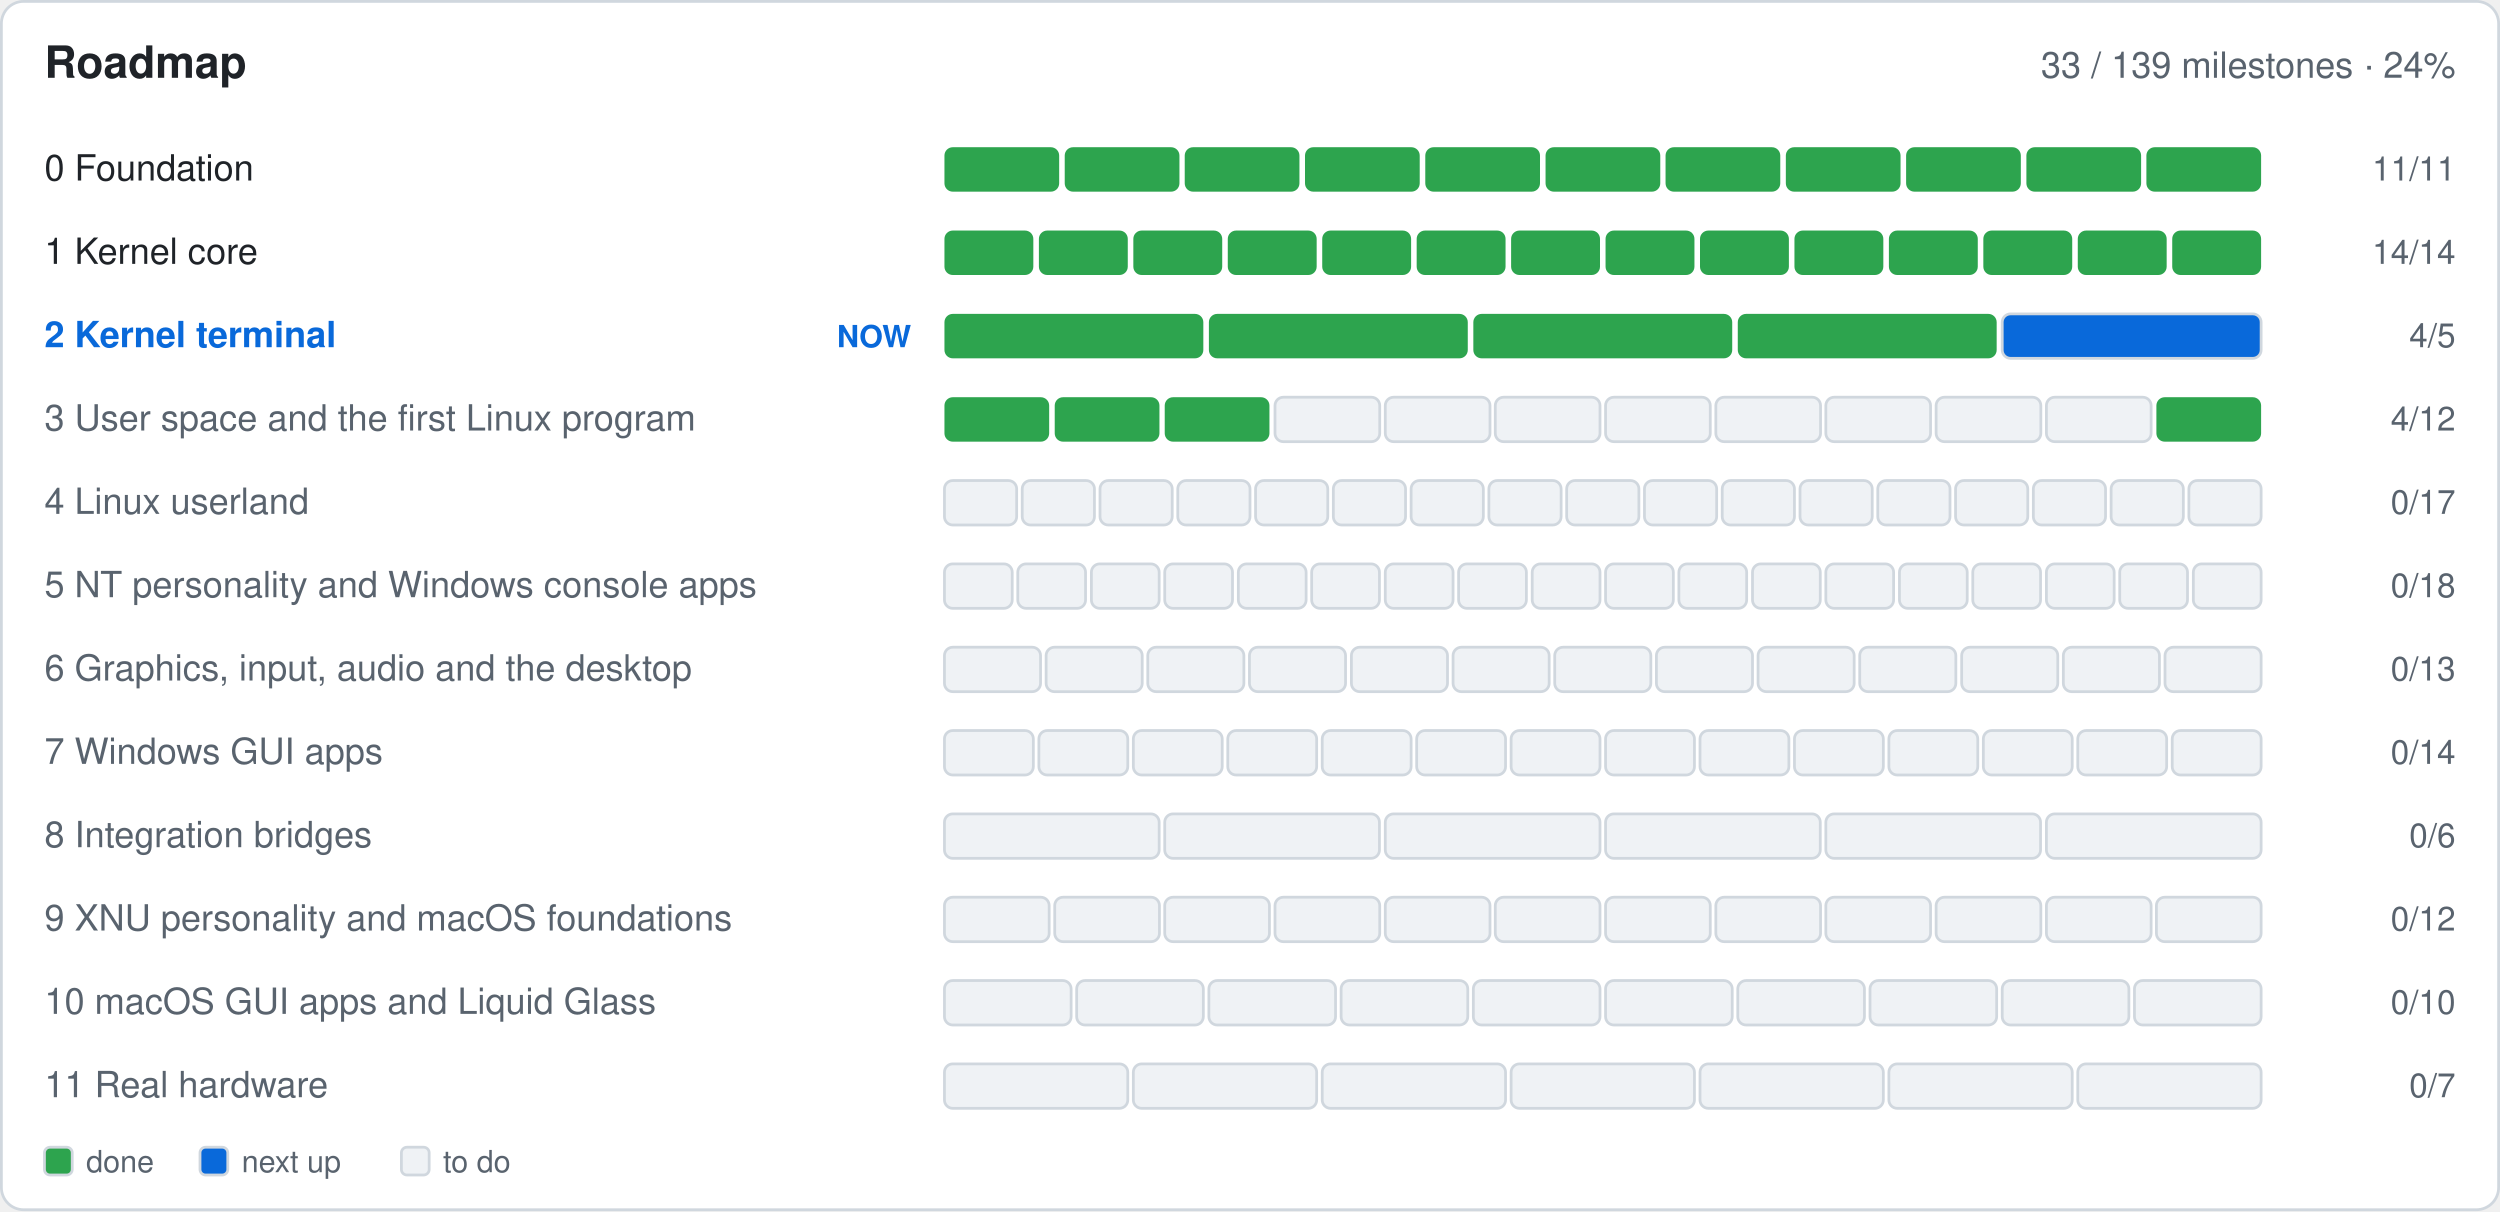
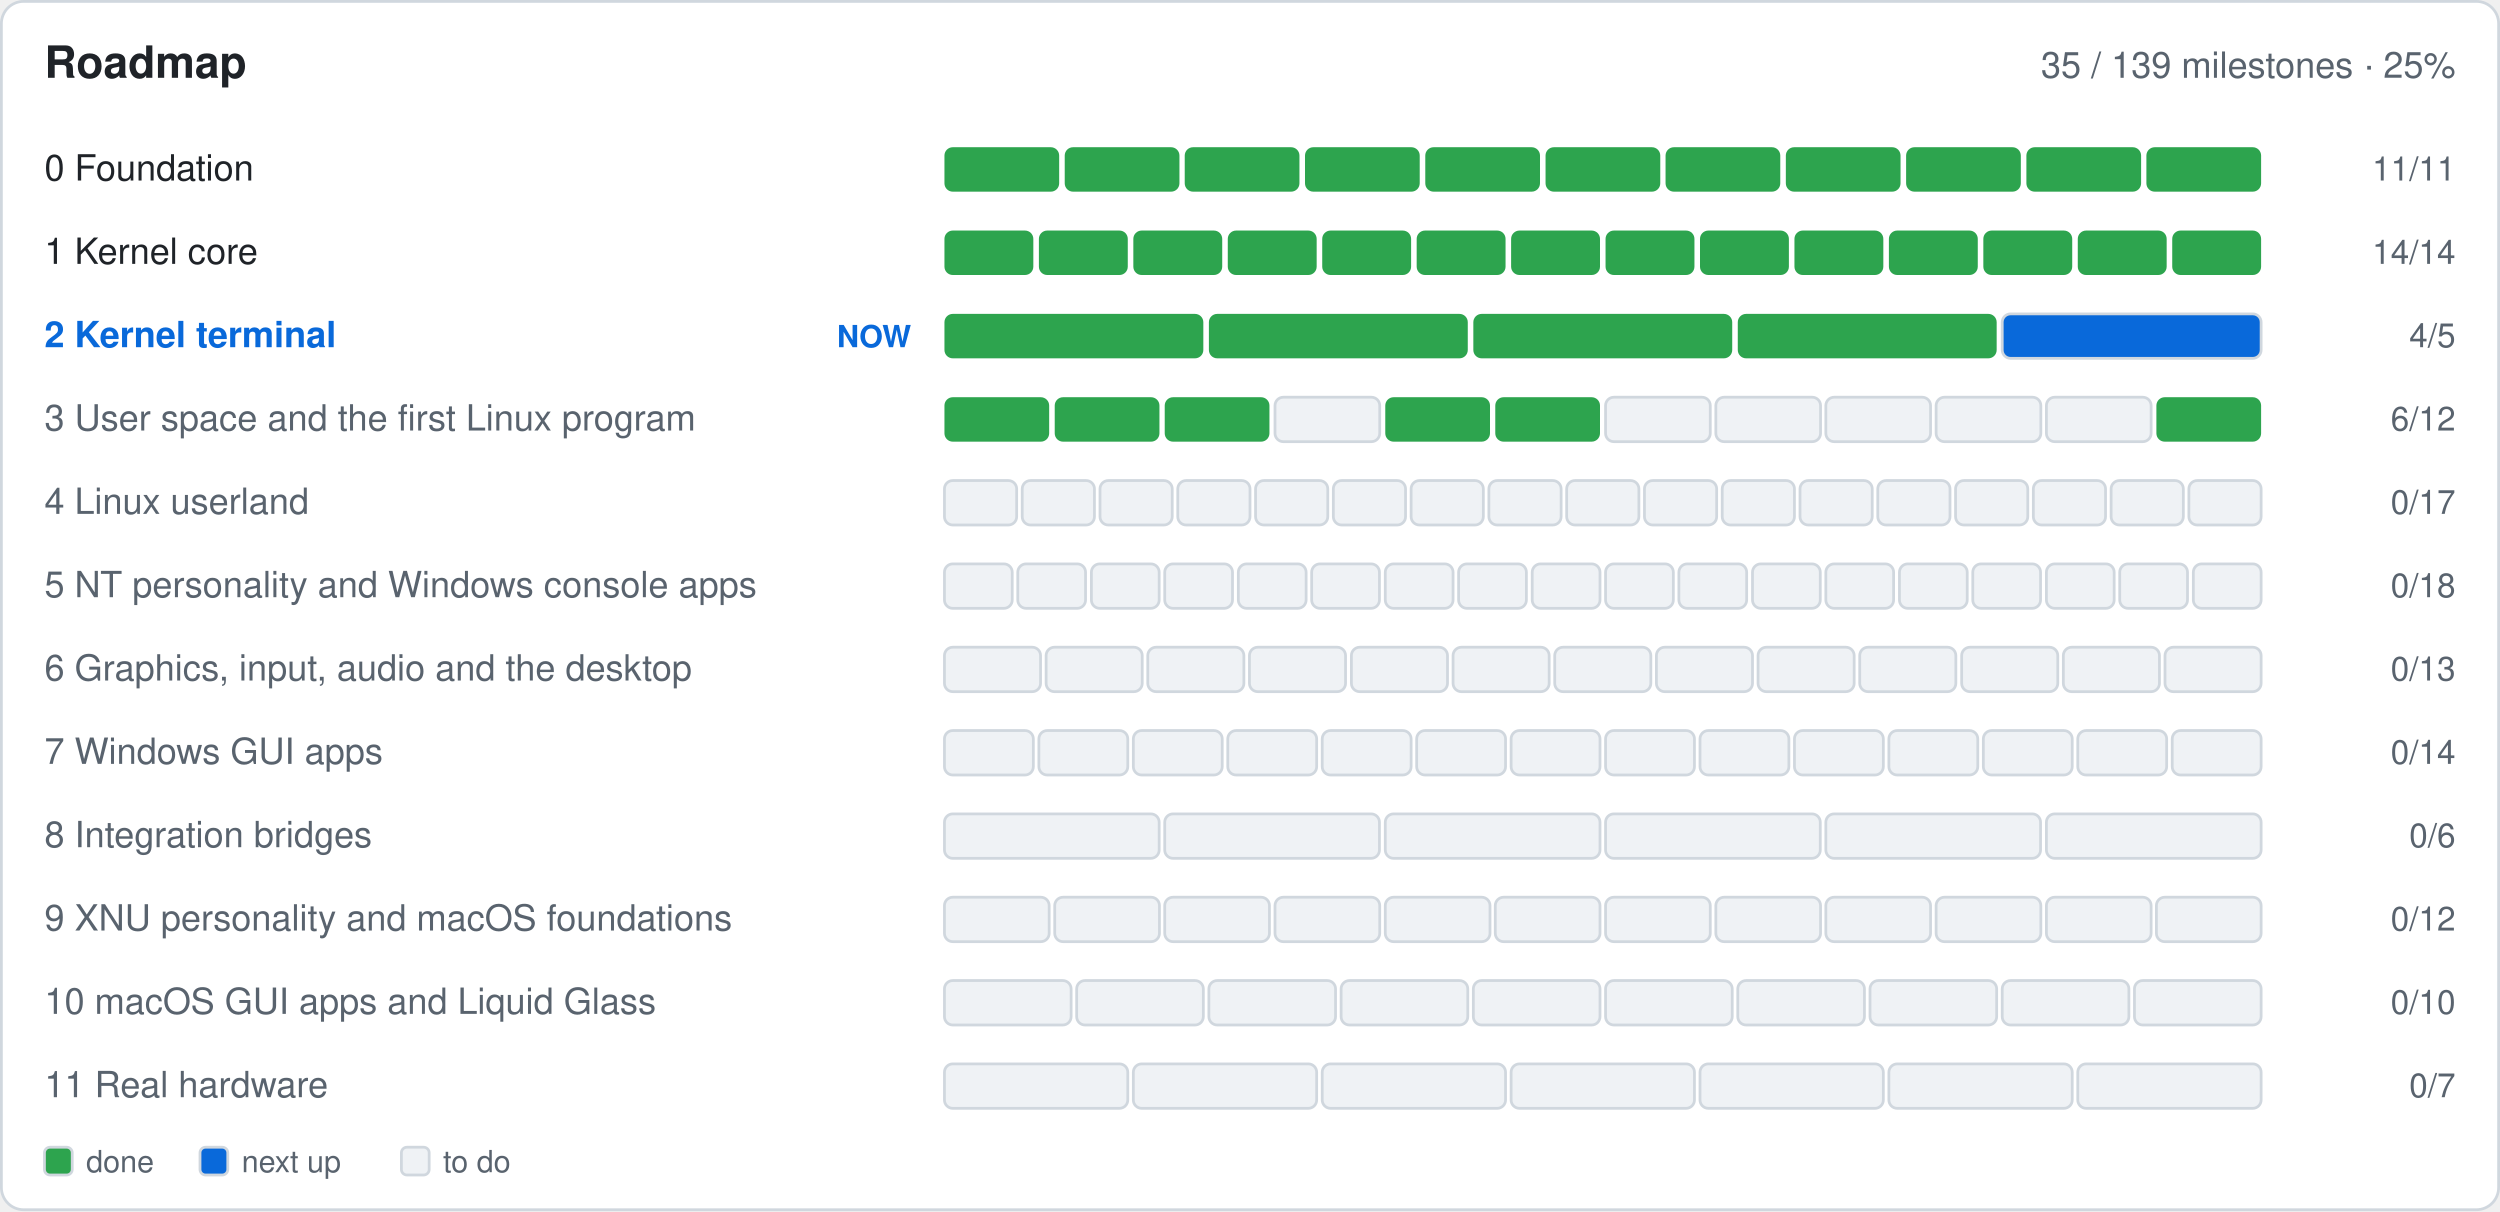
- <svg xmlns="http://www.w3.org/2000/svg" width="900" height="436" viewBox="0 0 900 436" role="img" aria-label="Roadmap: 33 of 139 milestones done">
+ <svg xmlns="http://www.w3.org/2000/svg" width="900" height="436" viewBox="0 0 900 436" role="img" aria-label="Roadmap: 35 of 139 milestones done">
  <rect x="0.5" y="0.5" width="899.0" height="435.0" fill="#ffffff" rx="8" stroke="#d0d7de" />
  <text x="16.0" y="28.0" font-family="-apple-system,BlinkMacSystemFont,'Segoe UI',Helvetica,Arial,sans-serif" font-size="16" font-weight="600" fill="#1f2328" text-anchor="start">Roadmap</text>
-   <text x="884.0" y="28.0" font-family="-apple-system,BlinkMacSystemFont,'Segoe UI',Helvetica,Arial,sans-serif" font-size="13" font-weight="400" fill="#59636e" text-anchor="end">33 / 139 milestones · 24%</text>
+   <text x="884.0" y="28.0" font-family="-apple-system,BlinkMacSystemFont,'Segoe UI',Helvetica,Arial,sans-serif" font-size="13" font-weight="400" fill="#59636e" text-anchor="end">35 / 139 milestones · 25%</text>
  <text x="16.0" y="65.0" font-family="-apple-system,BlinkMacSystemFont,'Segoe UI',Helvetica,Arial,sans-serif" font-size="13" font-weight="400" fill="#1f2328" text-anchor="start"> 0  Foundation</text>
  <g>
    <rect x="340.0" y="53.0" width="41.3" height="16.0" fill="#2da44e" rx="3" />
  </g>
  <g>
    <rect x="383.3" y="53.0" width="41.3" height="16.0" fill="#2da44e" rx="3" />
  </g>
  <g>
    <rect x="426.5" y="53.0" width="41.3" height="16.0" fill="#2da44e" rx="3" />
  </g>
  <g>
    <rect x="469.8" y="53.0" width="41.3" height="16.0" fill="#2da44e" rx="3" />
  </g>
  <g>
    <rect x="513.1" y="53.0" width="41.3" height="16.0" fill="#2da44e" rx="3" />
  </g>
  <g>
    <rect x="556.4" y="53.0" width="41.3" height="16.0" fill="#2da44e" rx="3" />
  </g>
  <g>
    <rect x="599.6" y="53.0" width="41.3" height="16.0" fill="#2da44e" rx="3" />
  </g>
  <g>
    <rect x="642.9" y="53.0" width="41.3" height="16.0" fill="#2da44e" rx="3" />
  </g>
  <g>
    <rect x="686.2" y="53.0" width="41.3" height="16.0" fill="#2da44e" rx="3" />
  </g>
  <g>
    <rect x="729.5" y="53.0" width="41.3" height="16.0" fill="#2da44e" rx="3" />
  </g>
  <g>
    <rect x="772.7" y="53.0" width="41.3" height="16.0" fill="#2da44e" rx="3" />
  </g>
  <text x="884.0" y="65.0" font-family="-apple-system,BlinkMacSystemFont,'Segoe UI',Helvetica,Arial,sans-serif" font-size="12" font-weight="400" fill="#59636e" text-anchor="end">11/11</text>
  <text x="16.0" y="95.0" font-family="-apple-system,BlinkMacSystemFont,'Segoe UI',Helvetica,Arial,sans-serif" font-size="13" font-weight="400" fill="#1f2328" text-anchor="start"> 1  Kernel core</text>
  <g>
    <rect x="340.0" y="83.0" width="32.0" height="16.0" fill="#2da44e" rx="3" />
  </g>
  <g>
    <rect x="374.0" y="83.0" width="32.0" height="16.0" fill="#2da44e" rx="3" />
  </g>
  <g>
    <rect x="408.0" y="83.0" width="32.0" height="16.0" fill="#2da44e" rx="3" />
  </g>
  <g>
    <rect x="442.0" y="83.0" width="32.0" height="16.0" fill="#2da44e" rx="3" />
  </g>
  <g>
    <rect x="476.0" y="83.0" width="32.0" height="16.0" fill="#2da44e" rx="3" />
  </g>
  <g>
    <rect x="510.0" y="83.0" width="32.0" height="16.0" fill="#2da44e" rx="3" />
  </g>
  <g>
    <rect x="544.0" y="83.0" width="32.0" height="16.0" fill="#2da44e" rx="3" />
  </g>
  <g>
    <rect x="578.0" y="83.0" width="32.0" height="16.0" fill="#2da44e" rx="3" />
  </g>
  <g>
    <rect x="612.0" y="83.0" width="32.0" height="16.0" fill="#2da44e" rx="3" />
  </g>
  <g>
    <rect x="646.0" y="83.0" width="32.0" height="16.0" fill="#2da44e" rx="3" />
  </g>
  <g>
    <rect x="680.0" y="83.0" width="32.0" height="16.0" fill="#2da44e" rx="3" />
  </g>
  <g>
    <rect x="714.0" y="83.0" width="32.0" height="16.0" fill="#2da44e" rx="3" />
  </g>
  <g>
    <rect x="748.0" y="83.0" width="32.0" height="16.0" fill="#2da44e" rx="3" />
  </g>
  <g>
    <rect x="782.0" y="83.0" width="32.0" height="16.0" fill="#2da44e" rx="3" />
  </g>
  <text x="884.0" y="95.0" font-family="-apple-system,BlinkMacSystemFont,'Segoe UI',Helvetica,Arial,sans-serif" font-size="12" font-weight="400" fill="#59636e" text-anchor="end">14/14</text>
  <text x="16.0" y="125.0" font-family="-apple-system,BlinkMacSystemFont,'Segoe UI',Helvetica,Arial,sans-serif" font-size="13" font-weight="600" fill="#0969da" text-anchor="start"> 2  Kernel terminal</text>
  <text x="328.0" y="125.0" font-family="-apple-system,BlinkMacSystemFont,'Segoe UI',Helvetica,Arial,sans-serif" font-size="11" font-weight="600" fill="#0969da" text-anchor="end">NOW</text>
  <g>
    <rect x="340.0" y="113.0" width="93.2" height="16.0" fill="#2da44e" rx="3" />
  </g>
  <g>
    <rect x="435.2" y="113.0" width="93.2" height="16.0" fill="#2da44e" rx="3" />
  </g>
  <g>
    <rect x="530.4" y="113.0" width="93.2" height="16.0" fill="#2da44e" rx="3" />
  </g>
  <g>
    <rect x="625.6" y="113.0" width="93.2" height="16.0" fill="#2da44e" rx="3" />
  </g>
  <g>
    <rect x="720.8" y="113.0" width="93.2" height="16.0" fill="#0969da" rx="3" stroke="#d0d7de" />
  </g>
  <text x="884.0" y="125.0" font-family="-apple-system,BlinkMacSystemFont,'Segoe UI',Helvetica,Arial,sans-serif" font-size="12" font-weight="400" fill="#59636e" text-anchor="end">4/5</text>
  <text x="16.0" y="155.0" font-family="-apple-system,BlinkMacSystemFont,'Segoe UI',Helvetica,Arial,sans-serif" font-size="13" font-weight="400" fill="#59636e" text-anchor="start"> 3  User space and the first Linux program</text>
  <g>
    <rect x="340.0" y="143.0" width="37.7" height="16.0" fill="#2da44e" rx="3" />
  </g>
  <g>
    <rect x="379.7" y="143.0" width="37.7" height="16.0" fill="#2da44e" rx="3" />
  </g>
  <g>
    <rect x="419.3" y="143.0" width="37.7" height="16.0" fill="#2da44e" rx="3" />
  </g>
  <g>
    <rect x="459.0" y="143.0" width="37.7" height="16.0" fill="#eff2f5" rx="3" stroke="#d0d7de" />
  </g>
  <g>
-     <rect x="498.7" y="143.0" width="37.7" height="16.0" fill="#eff2f5" rx="3" stroke="#d0d7de" />
-   </g>
-   <g>
-     <rect x="538.3" y="143.0" width="37.7" height="16.0" fill="#eff2f5" rx="3" stroke="#d0d7de" />
+     <rect x="498.7" y="143.0" width="37.7" height="16.0" fill="#2da44e" rx="3" />
+   </g>
+   <g>
+     <rect x="538.3" y="143.0" width="37.7" height="16.0" fill="#2da44e" rx="3" />
  </g>
  <g>
    <rect x="578.0" y="143.0" width="37.7" height="16.0" fill="#eff2f5" rx="3" stroke="#d0d7de" />
  </g>
  <g>
    <rect x="617.7" y="143.0" width="37.7" height="16.0" fill="#eff2f5" rx="3" stroke="#d0d7de" />
  </g>
  <g>
    <rect x="657.3" y="143.0" width="37.7" height="16.0" fill="#eff2f5" rx="3" stroke="#d0d7de" />
  </g>
  <g>
    <rect x="697.0" y="143.0" width="37.7" height="16.0" fill="#eff2f5" rx="3" stroke="#d0d7de" />
  </g>
  <g>
    <rect x="736.7" y="143.0" width="37.7" height="16.0" fill="#eff2f5" rx="3" stroke="#d0d7de" />
  </g>
  <g>
    <rect x="776.3" y="143.0" width="37.7" height="16.0" fill="#2da44e" rx="3" />
  </g>
-   <text x="884.0" y="155.0" font-family="-apple-system,BlinkMacSystemFont,'Segoe UI',Helvetica,Arial,sans-serif" font-size="12" font-weight="400" fill="#59636e" text-anchor="end">4/12</text>
+   <text x="884.0" y="155.0" font-family="-apple-system,BlinkMacSystemFont,'Segoe UI',Helvetica,Arial,sans-serif" font-size="12" font-weight="400" fill="#59636e" text-anchor="end">6/12</text>
  <text x="16.0" y="185.0" font-family="-apple-system,BlinkMacSystemFont,'Segoe UI',Helvetica,Arial,sans-serif" font-size="13" font-weight="400" fill="#59636e" text-anchor="start"> 4  Linux userland</text>
  <g>
    <rect x="340.0" y="173.0" width="26.0" height="16.0" fill="#eff2f5" rx="3" stroke="#d0d7de" />
  </g>
  <g>
    <rect x="368.0" y="173.0" width="26.0" height="16.0" fill="#eff2f5" rx="3" stroke="#d0d7de" />
  </g>
  <g>
    <rect x="396.0" y="173.0" width="26.0" height="16.0" fill="#eff2f5" rx="3" stroke="#d0d7de" />
  </g>
  <g>
    <rect x="424.0" y="173.0" width="26.0" height="16.0" fill="#eff2f5" rx="3" stroke="#d0d7de" />
  </g>
  <g>
    <rect x="452.0" y="173.0" width="26.0" height="16.0" fill="#eff2f5" rx="3" stroke="#d0d7de" />
  </g>
  <g>
    <rect x="480.0" y="173.0" width="26.0" height="16.0" fill="#eff2f5" rx="3" stroke="#d0d7de" />
  </g>
  <g>
    <rect x="508.0" y="173.0" width="26.0" height="16.0" fill="#eff2f5" rx="3" stroke="#d0d7de" />
  </g>
  <g>
    <rect x="536.0" y="173.0" width="26.0" height="16.0" fill="#eff2f5" rx="3" stroke="#d0d7de" />
  </g>
  <g>
    <rect x="564.0" y="173.0" width="26.0" height="16.0" fill="#eff2f5" rx="3" stroke="#d0d7de" />
  </g>
  <g>
    <rect x="592.0" y="173.0" width="26.0" height="16.0" fill="#eff2f5" rx="3" stroke="#d0d7de" />
  </g>
  <g>
    <rect x="620.0" y="173.0" width="26.0" height="16.0" fill="#eff2f5" rx="3" stroke="#d0d7de" />
  </g>
  <g>
    <rect x="648.0" y="173.0" width="26.0" height="16.0" fill="#eff2f5" rx="3" stroke="#d0d7de" />
  </g>
  <g>
    <rect x="676.0" y="173.0" width="26.0" height="16.0" fill="#eff2f5" rx="3" stroke="#d0d7de" />
  </g>
  <g>
    <rect x="704.0" y="173.0" width="26.0" height="16.0" fill="#eff2f5" rx="3" stroke="#d0d7de" />
  </g>
  <g>
    <rect x="732.0" y="173.0" width="26.0" height="16.0" fill="#eff2f5" rx="3" stroke="#d0d7de" />
  </g>
  <g>
    <rect x="760.0" y="173.0" width="26.0" height="16.0" fill="#eff2f5" rx="3" stroke="#d0d7de" />
  </g>
  <g>
    <rect x="788.0" y="173.0" width="26.0" height="16.0" fill="#eff2f5" rx="3" stroke="#d0d7de" />
  </g>
  <text x="884.0" y="185.0" font-family="-apple-system,BlinkMacSystemFont,'Segoe UI',Helvetica,Arial,sans-serif" font-size="12" font-weight="400" fill="#59636e" text-anchor="end">0/17</text>
  <text x="16.0" y="215.0" font-family="-apple-system,BlinkMacSystemFont,'Segoe UI',Helvetica,Arial,sans-serif" font-size="13" font-weight="400" fill="#59636e" text-anchor="start"> 5  NT personality and Windows console apps</text>
  <g>
    <rect x="340.0" y="203.0" width="24.4" height="16.0" fill="#eff2f5" rx="3" stroke="#d0d7de" />
  </g>
  <g>
    <rect x="366.4" y="203.0" width="24.4" height="16.0" fill="#eff2f5" rx="3" stroke="#d0d7de" />
  </g>
  <g>
    <rect x="392.9" y="203.0" width="24.4" height="16.0" fill="#eff2f5" rx="3" stroke="#d0d7de" />
  </g>
  <g>
    <rect x="419.3" y="203.0" width="24.4" height="16.0" fill="#eff2f5" rx="3" stroke="#d0d7de" />
  </g>
  <g>
    <rect x="445.8" y="203.0" width="24.4" height="16.0" fill="#eff2f5" rx="3" stroke="#d0d7de" />
  </g>
  <g>
    <rect x="472.2" y="203.0" width="24.4" height="16.0" fill="#eff2f5" rx="3" stroke="#d0d7de" />
  </g>
  <g>
    <rect x="498.7" y="203.0" width="24.4" height="16.0" fill="#eff2f5" rx="3" stroke="#d0d7de" />
  </g>
  <g>
    <rect x="525.1" y="203.0" width="24.4" height="16.0" fill="#eff2f5" rx="3" stroke="#d0d7de" />
  </g>
  <g>
    <rect x="551.6" y="203.0" width="24.4" height="16.0" fill="#eff2f5" rx="3" stroke="#d0d7de" />
  </g>
  <g>
    <rect x="578.0" y="203.0" width="24.4" height="16.0" fill="#eff2f5" rx="3" stroke="#d0d7de" />
  </g>
  <g>
    <rect x="604.4" y="203.0" width="24.4" height="16.0" fill="#eff2f5" rx="3" stroke="#d0d7de" />
  </g>
  <g>
    <rect x="630.9" y="203.0" width="24.4" height="16.0" fill="#eff2f5" rx="3" stroke="#d0d7de" />
  </g>
  <g>
    <rect x="657.3" y="203.0" width="24.4" height="16.0" fill="#eff2f5" rx="3" stroke="#d0d7de" />
  </g>
  <g>
    <rect x="683.8" y="203.0" width="24.4" height="16.0" fill="#eff2f5" rx="3" stroke="#d0d7de" />
  </g>
  <g>
    <rect x="710.2" y="203.0" width="24.4" height="16.0" fill="#eff2f5" rx="3" stroke="#d0d7de" />
  </g>
  <g>
    <rect x="736.7" y="203.0" width="24.4" height="16.0" fill="#eff2f5" rx="3" stroke="#d0d7de" />
  </g>
  <g>
    <rect x="763.1" y="203.0" width="24.4" height="16.0" fill="#eff2f5" rx="3" stroke="#d0d7de" />
  </g>
  <g>
    <rect x="789.6" y="203.0" width="24.4" height="16.0" fill="#eff2f5" rx="3" stroke="#d0d7de" />
  </g>
  <text x="884.0" y="215.0" font-family="-apple-system,BlinkMacSystemFont,'Segoe UI',Helvetica,Arial,sans-serif" font-size="12" font-weight="400" fill="#59636e" text-anchor="end">0/18</text>
  <text x="16.0" y="245.0" font-family="-apple-system,BlinkMacSystemFont,'Segoe UI',Helvetica,Arial,sans-serif" font-size="13" font-weight="400" fill="#59636e" text-anchor="start"> 6  Graphics, input, audio and the desktop</text>
  <g>
    <rect x="340.0" y="233.0" width="34.6" height="16.0" fill="#eff2f5" rx="3" stroke="#d0d7de" />
  </g>
  <g>
    <rect x="376.6" y="233.0" width="34.6" height="16.0" fill="#eff2f5" rx="3" stroke="#d0d7de" />
  </g>
  <g>
    <rect x="413.2" y="233.0" width="34.6" height="16.0" fill="#eff2f5" rx="3" stroke="#d0d7de" />
  </g>
  <g>
    <rect x="449.8" y="233.0" width="34.6" height="16.0" fill="#eff2f5" rx="3" stroke="#d0d7de" />
  </g>
  <g>
    <rect x="486.5" y="233.0" width="34.6" height="16.0" fill="#eff2f5" rx="3" stroke="#d0d7de" />
  </g>
  <g>
    <rect x="523.1" y="233.0" width="34.6" height="16.0" fill="#eff2f5" rx="3" stroke="#d0d7de" />
  </g>
  <g>
    <rect x="559.7" y="233.0" width="34.6" height="16.0" fill="#eff2f5" rx="3" stroke="#d0d7de" />
  </g>
  <g>
    <rect x="596.3" y="233.0" width="34.6" height="16.0" fill="#eff2f5" rx="3" stroke="#d0d7de" />
  </g>
  <g>
    <rect x="632.9" y="233.0" width="34.6" height="16.0" fill="#eff2f5" rx="3" stroke="#d0d7de" />
  </g>
  <g>
    <rect x="669.5" y="233.0" width="34.6" height="16.0" fill="#eff2f5" rx="3" stroke="#d0d7de" />
  </g>
  <g>
    <rect x="706.2" y="233.0" width="34.6" height="16.0" fill="#eff2f5" rx="3" stroke="#d0d7de" />
  </g>
  <g>
    <rect x="742.8" y="233.0" width="34.6" height="16.0" fill="#eff2f5" rx="3" stroke="#d0d7de" />
  </g>
  <g>
    <rect x="779.4" y="233.0" width="34.6" height="16.0" fill="#eff2f5" rx="3" stroke="#d0d7de" />
  </g>
  <text x="884.0" y="245.0" font-family="-apple-system,BlinkMacSystemFont,'Segoe UI',Helvetica,Arial,sans-serif" font-size="12" font-weight="400" fill="#59636e" text-anchor="end">0/13</text>
  <text x="16.0" y="275.0" font-family="-apple-system,BlinkMacSystemFont,'Segoe UI',Helvetica,Arial,sans-serif" font-size="13" font-weight="400" fill="#59636e" text-anchor="start"> 7  Windows GUI apps</text>
  <g>
    <rect x="340.0" y="263.0" width="32.0" height="16.0" fill="#eff2f5" rx="3" stroke="#d0d7de" />
  </g>
  <g>
    <rect x="374.0" y="263.0" width="32.0" height="16.0" fill="#eff2f5" rx="3" stroke="#d0d7de" />
  </g>
  <g>
    <rect x="408.0" y="263.0" width="32.0" height="16.0" fill="#eff2f5" rx="3" stroke="#d0d7de" />
  </g>
  <g>
    <rect x="442.0" y="263.0" width="32.0" height="16.0" fill="#eff2f5" rx="3" stroke="#d0d7de" />
  </g>
  <g>
    <rect x="476.0" y="263.0" width="32.0" height="16.0" fill="#eff2f5" rx="3" stroke="#d0d7de" />
  </g>
  <g>
    <rect x="510.0" y="263.0" width="32.0" height="16.0" fill="#eff2f5" rx="3" stroke="#d0d7de" />
  </g>
  <g>
    <rect x="544.0" y="263.0" width="32.0" height="16.0" fill="#eff2f5" rx="3" stroke="#d0d7de" />
  </g>
  <g>
    <rect x="578.0" y="263.0" width="32.0" height="16.0" fill="#eff2f5" rx="3" stroke="#d0d7de" />
  </g>
  <g>
    <rect x="612.0" y="263.0" width="32.0" height="16.0" fill="#eff2f5" rx="3" stroke="#d0d7de" />
  </g>
  <g>
    <rect x="646.0" y="263.0" width="32.0" height="16.0" fill="#eff2f5" rx="3" stroke="#d0d7de" />
  </g>
  <g>
    <rect x="680.0" y="263.0" width="32.0" height="16.0" fill="#eff2f5" rx="3" stroke="#d0d7de" />
  </g>
  <g>
    <rect x="714.0" y="263.0" width="32.0" height="16.0" fill="#eff2f5" rx="3" stroke="#d0d7de" />
  </g>
  <g>
    <rect x="748.0" y="263.0" width="32.0" height="16.0" fill="#eff2f5" rx="3" stroke="#d0d7de" />
  </g>
  <g>
    <rect x="782.0" y="263.0" width="32.0" height="16.0" fill="#eff2f5" rx="3" stroke="#d0d7de" />
  </g>
  <text x="884.0" y="275.0" font-family="-apple-system,BlinkMacSystemFont,'Segoe UI',Helvetica,Arial,sans-serif" font-size="12" font-weight="400" fill="#59636e" text-anchor="end">0/14</text>
  <text x="16.0" y="305.0" font-family="-apple-system,BlinkMacSystemFont,'Segoe UI',Helvetica,Arial,sans-serif" font-size="13" font-weight="400" fill="#59636e" text-anchor="start"> 8  Integration bridges</text>
  <g>
    <rect x="340.0" y="293.0" width="77.3" height="16.0" fill="#eff2f5" rx="3" stroke="#d0d7de" />
  </g>
  <g>
    <rect x="419.3" y="293.0" width="77.3" height="16.0" fill="#eff2f5" rx="3" stroke="#d0d7de" />
  </g>
  <g>
    <rect x="498.7" y="293.0" width="77.3" height="16.0" fill="#eff2f5" rx="3" stroke="#d0d7de" />
  </g>
  <g>
    <rect x="578.0" y="293.0" width="77.3" height="16.0" fill="#eff2f5" rx="3" stroke="#d0d7de" />
  </g>
  <g>
    <rect x="657.3" y="293.0" width="77.3" height="16.0" fill="#eff2f5" rx="3" stroke="#d0d7de" />
  </g>
  <g>
    <rect x="736.7" y="293.0" width="77.3" height="16.0" fill="#eff2f5" rx="3" stroke="#d0d7de" />
  </g>
  <text x="884.0" y="305.0" font-family="-apple-system,BlinkMacSystemFont,'Segoe UI',Helvetica,Arial,sans-serif" font-size="12" font-weight="400" fill="#59636e" text-anchor="end">0/6</text>
  <text x="16.0" y="335.0" font-family="-apple-system,BlinkMacSystemFont,'Segoe UI',Helvetica,Arial,sans-serif" font-size="13" font-weight="400" fill="#59636e" text-anchor="start"> 9  XNU personality and macOS foundations</text>
  <g>
    <rect x="340.0" y="323.0" width="37.7" height="16.0" fill="#eff2f5" rx="3" stroke="#d0d7de" />
  </g>
  <g>
    <rect x="379.7" y="323.0" width="37.7" height="16.0" fill="#eff2f5" rx="3" stroke="#d0d7de" />
  </g>
  <g>
    <rect x="419.3" y="323.0" width="37.7" height="16.0" fill="#eff2f5" rx="3" stroke="#d0d7de" />
  </g>
  <g>
    <rect x="459.0" y="323.0" width="37.7" height="16.0" fill="#eff2f5" rx="3" stroke="#d0d7de" />
  </g>
  <g>
    <rect x="498.7" y="323.0" width="37.7" height="16.0" fill="#eff2f5" rx="3" stroke="#d0d7de" />
  </g>
  <g>
    <rect x="538.3" y="323.0" width="37.7" height="16.0" fill="#eff2f5" rx="3" stroke="#d0d7de" />
  </g>
  <g>
    <rect x="578.0" y="323.0" width="37.7" height="16.0" fill="#eff2f5" rx="3" stroke="#d0d7de" />
  </g>
  <g>
    <rect x="617.7" y="323.0" width="37.7" height="16.0" fill="#eff2f5" rx="3" stroke="#d0d7de" />
  </g>
  <g>
    <rect x="657.3" y="323.0" width="37.7" height="16.0" fill="#eff2f5" rx="3" stroke="#d0d7de" />
  </g>
  <g>
    <rect x="697.0" y="323.0" width="37.7" height="16.0" fill="#eff2f5" rx="3" stroke="#d0d7de" />
  </g>
  <g>
    <rect x="736.7" y="323.0" width="37.7" height="16.0" fill="#eff2f5" rx="3" stroke="#d0d7de" />
  </g>
  <g>
    <rect x="776.3" y="323.0" width="37.7" height="16.0" fill="#eff2f5" rx="3" stroke="#d0d7de" />
  </g>
  <text x="884.0" y="335.0" font-family="-apple-system,BlinkMacSystemFont,'Segoe UI',Helvetica,Arial,sans-serif" font-size="12" font-weight="400" fill="#59636e" text-anchor="end">0/12</text>
  <text x="16.0" y="365.0" font-family="-apple-system,BlinkMacSystemFont,'Segoe UI',Helvetica,Arial,sans-serif" font-size="13" font-weight="400" fill="#59636e" text-anchor="start">10  macOS GUI apps and Liquid Glass</text>
  <g>
    <rect x="340.0" y="353.0" width="45.6" height="16.0" fill="#eff2f5" rx="3" stroke="#d0d7de" />
  </g>
  <g>
    <rect x="387.6" y="353.0" width="45.6" height="16.0" fill="#eff2f5" rx="3" stroke="#d0d7de" />
  </g>
  <g>
    <rect x="435.2" y="353.0" width="45.6" height="16.0" fill="#eff2f5" rx="3" stroke="#d0d7de" />
  </g>
  <g>
    <rect x="482.8" y="353.0" width="45.6" height="16.0" fill="#eff2f5" rx="3" stroke="#d0d7de" />
  </g>
  <g>
    <rect x="530.4" y="353.0" width="45.6" height="16.0" fill="#eff2f5" rx="3" stroke="#d0d7de" />
  </g>
  <g>
    <rect x="578.0" y="353.0" width="45.6" height="16.0" fill="#eff2f5" rx="3" stroke="#d0d7de" />
  </g>
  <g>
    <rect x="625.6" y="353.0" width="45.6" height="16.0" fill="#eff2f5" rx="3" stroke="#d0d7de" />
  </g>
  <g>
    <rect x="673.2" y="353.0" width="45.6" height="16.0" fill="#eff2f5" rx="3" stroke="#d0d7de" />
  </g>
  <g>
    <rect x="720.8" y="353.0" width="45.6" height="16.0" fill="#eff2f5" rx="3" stroke="#d0d7de" />
  </g>
  <g>
    <rect x="768.4" y="353.0" width="45.6" height="16.0" fill="#eff2f5" rx="3" stroke="#d0d7de" />
  </g>
  <text x="884.0" y="365.0" font-family="-apple-system,BlinkMacSystemFont,'Segoe UI',Helvetica,Arial,sans-serif" font-size="12" font-weight="400" fill="#59636e" text-anchor="end">0/10</text>
  <text x="16.0" y="395.0" font-family="-apple-system,BlinkMacSystemFont,'Segoe UI',Helvetica,Arial,sans-serif" font-size="13" font-weight="400" fill="#59636e" text-anchor="start">11  Real hardware</text>
  <g>
    <rect x="340.0" y="383.0" width="66.0" height="16.0" fill="#eff2f5" rx="3" stroke="#d0d7de" />
  </g>
  <g>
    <rect x="408.0" y="383.0" width="66.0" height="16.0" fill="#eff2f5" rx="3" stroke="#d0d7de" />
  </g>
  <g>
    <rect x="476.0" y="383.0" width="66.0" height="16.0" fill="#eff2f5" rx="3" stroke="#d0d7de" />
  </g>
  <g>
    <rect x="544.0" y="383.0" width="66.0" height="16.0" fill="#eff2f5" rx="3" stroke="#d0d7de" />
  </g>
  <g>
    <rect x="612.0" y="383.0" width="66.0" height="16.0" fill="#eff2f5" rx="3" stroke="#d0d7de" />
  </g>
  <g>
    <rect x="680.0" y="383.0" width="66.0" height="16.0" fill="#eff2f5" rx="3" stroke="#d0d7de" />
  </g>
  <g>
    <rect x="748.0" y="383.0" width="66.0" height="16.0" fill="#eff2f5" rx="3" stroke="#d0d7de" />
  </g>
  <text x="884.0" y="395.0" font-family="-apple-system,BlinkMacSystemFont,'Segoe UI',Helvetica,Arial,sans-serif" font-size="12" font-weight="400" fill="#59636e" text-anchor="end">0/7</text>
  <rect x="16.0" y="413.0" width="10.0" height="10.0" fill="#2da44e" rx="2" stroke="#d0d7de" />
  <text x="31.0" y="422.0" font-family="-apple-system,BlinkMacSystemFont,'Segoe UI',Helvetica,Arial,sans-serif" font-size="11" font-weight="400" fill="#59636e" text-anchor="start">done</text>
  <rect x="72.0" y="413.0" width="10.0" height="10.0" fill="#0969da" rx="2" stroke="#d0d7de" />
  <text x="87.0" y="422.0" font-family="-apple-system,BlinkMacSystemFont,'Segoe UI',Helvetica,Arial,sans-serif" font-size="11" font-weight="400" fill="#59636e" text-anchor="start">next up</text>
  <rect x="144.5" y="413.0" width="10.0" height="10.0" fill="#eff2f5" rx="2" stroke="#d0d7de" />
  <text x="159.5" y="422.0" font-family="-apple-system,BlinkMacSystemFont,'Segoe UI',Helvetica,Arial,sans-serif" font-size="11" font-weight="400" fill="#59636e" text-anchor="start">to do</text>
</svg>
